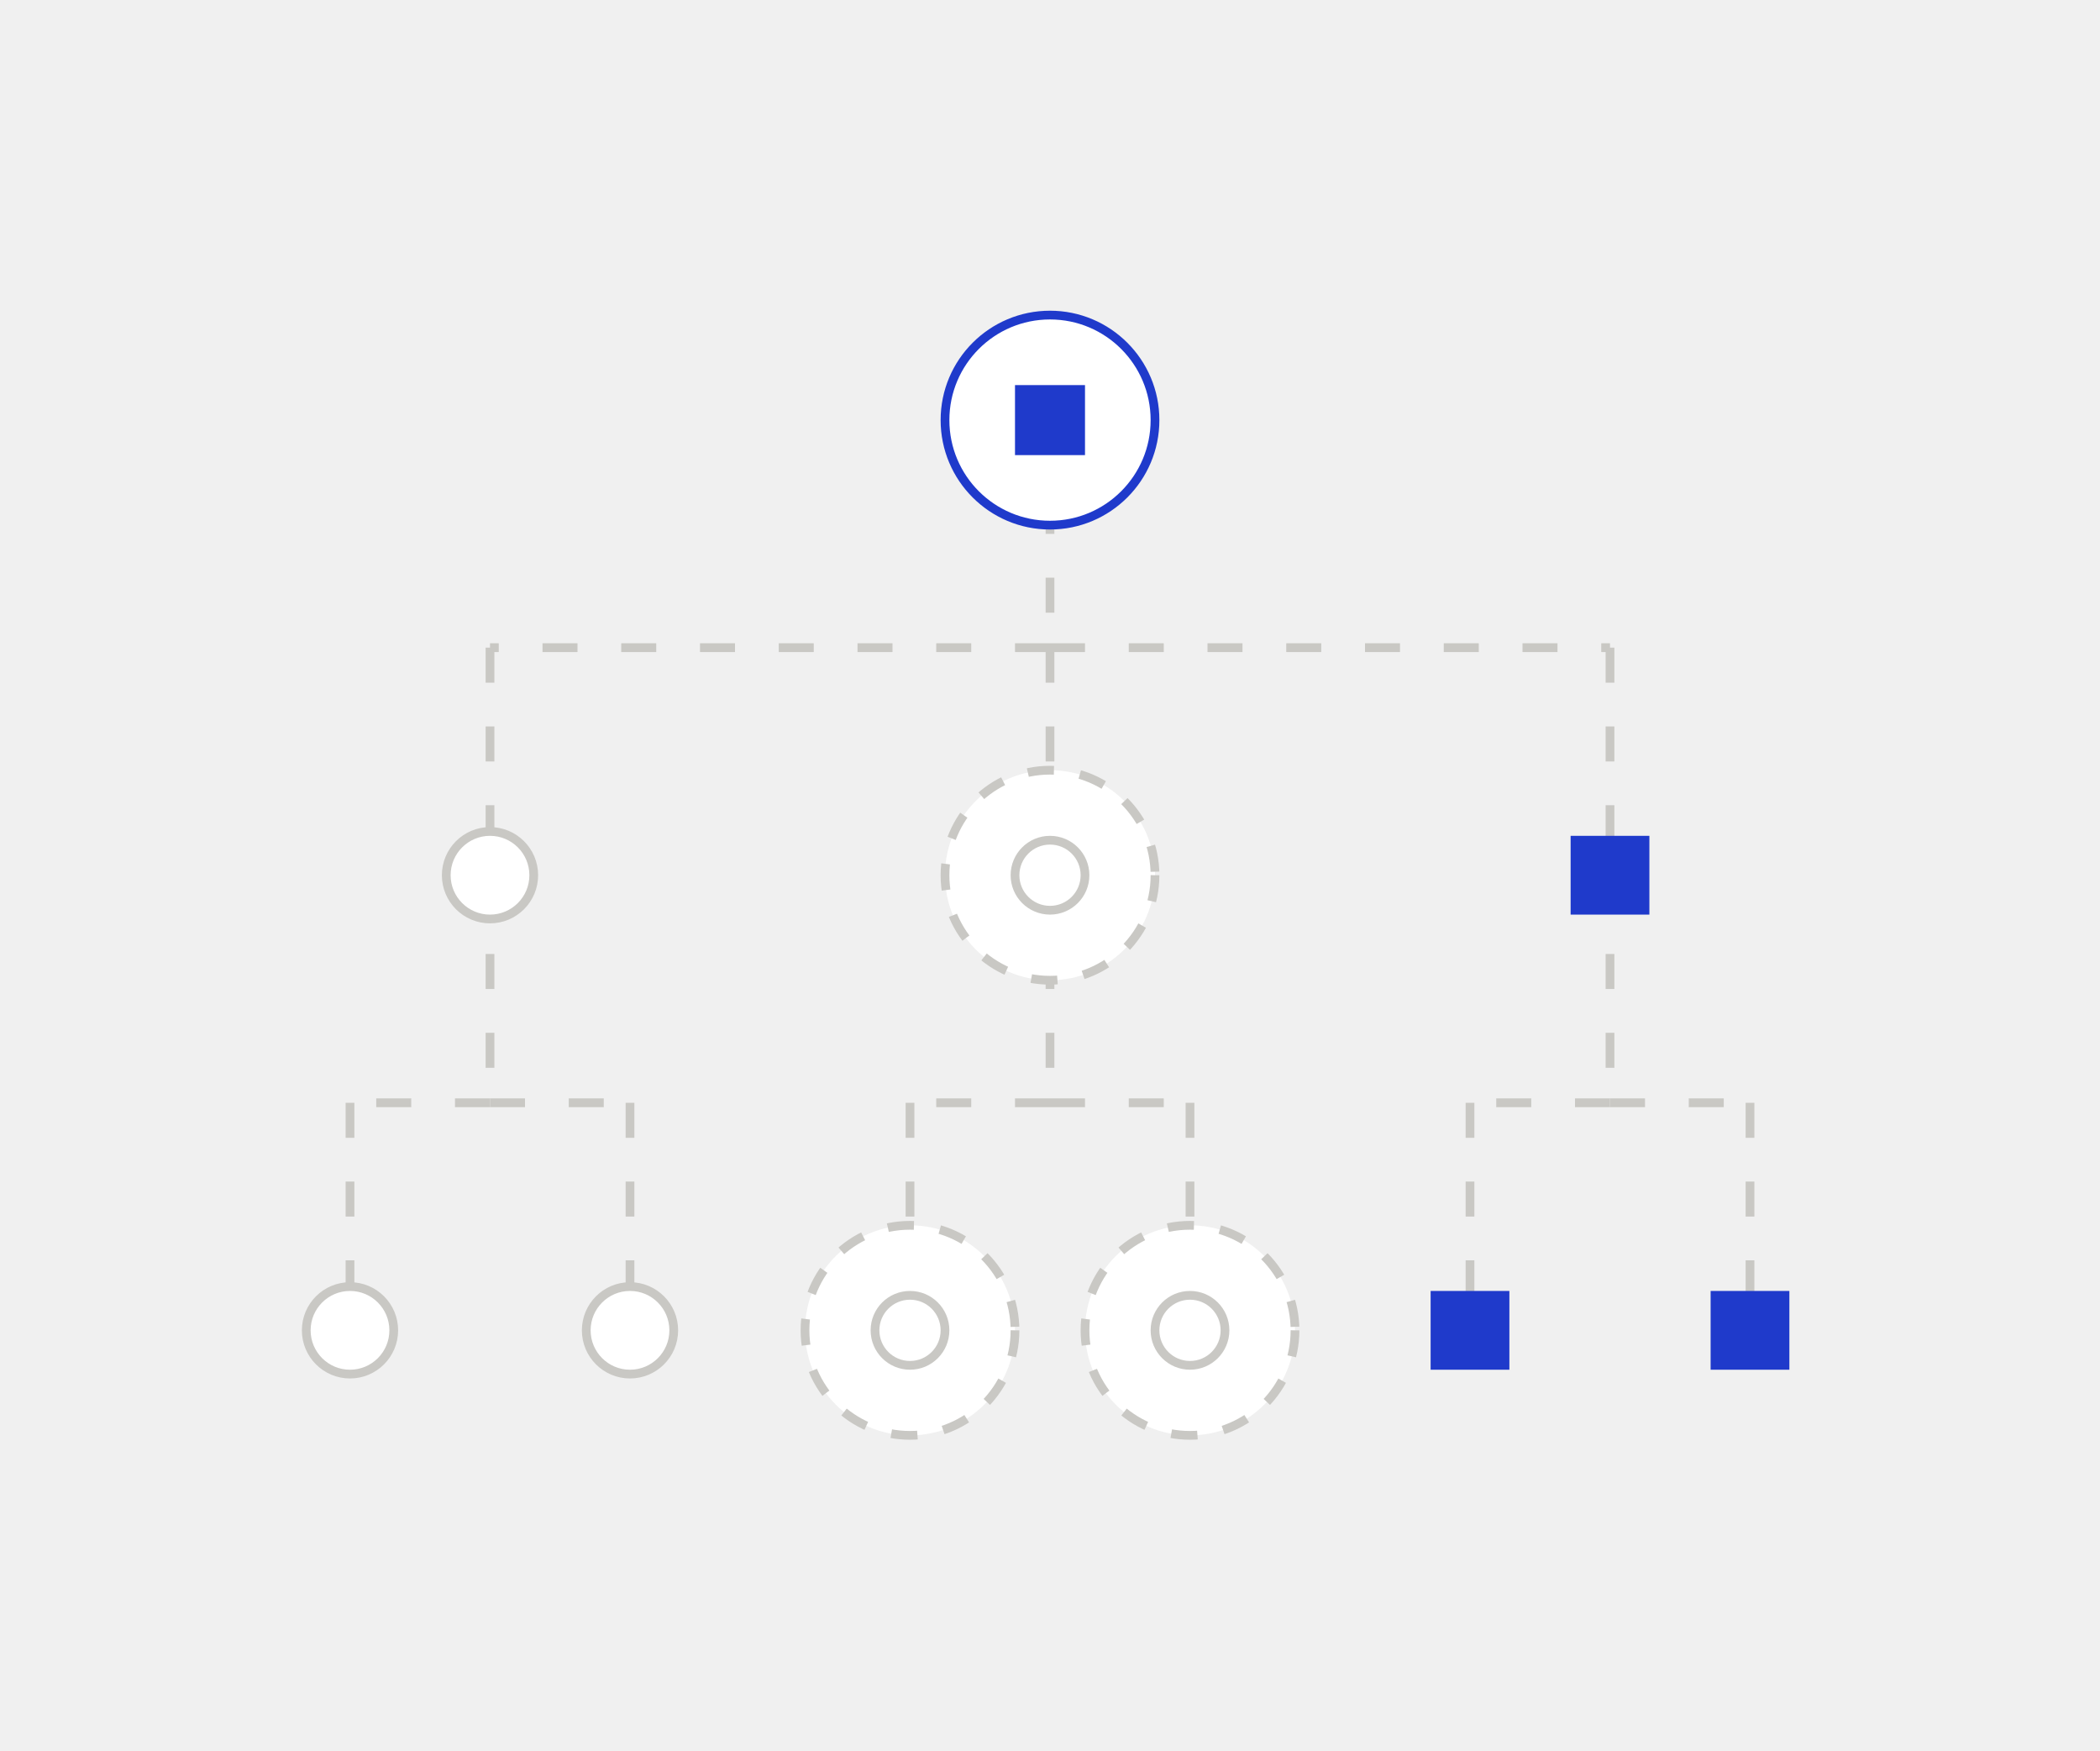
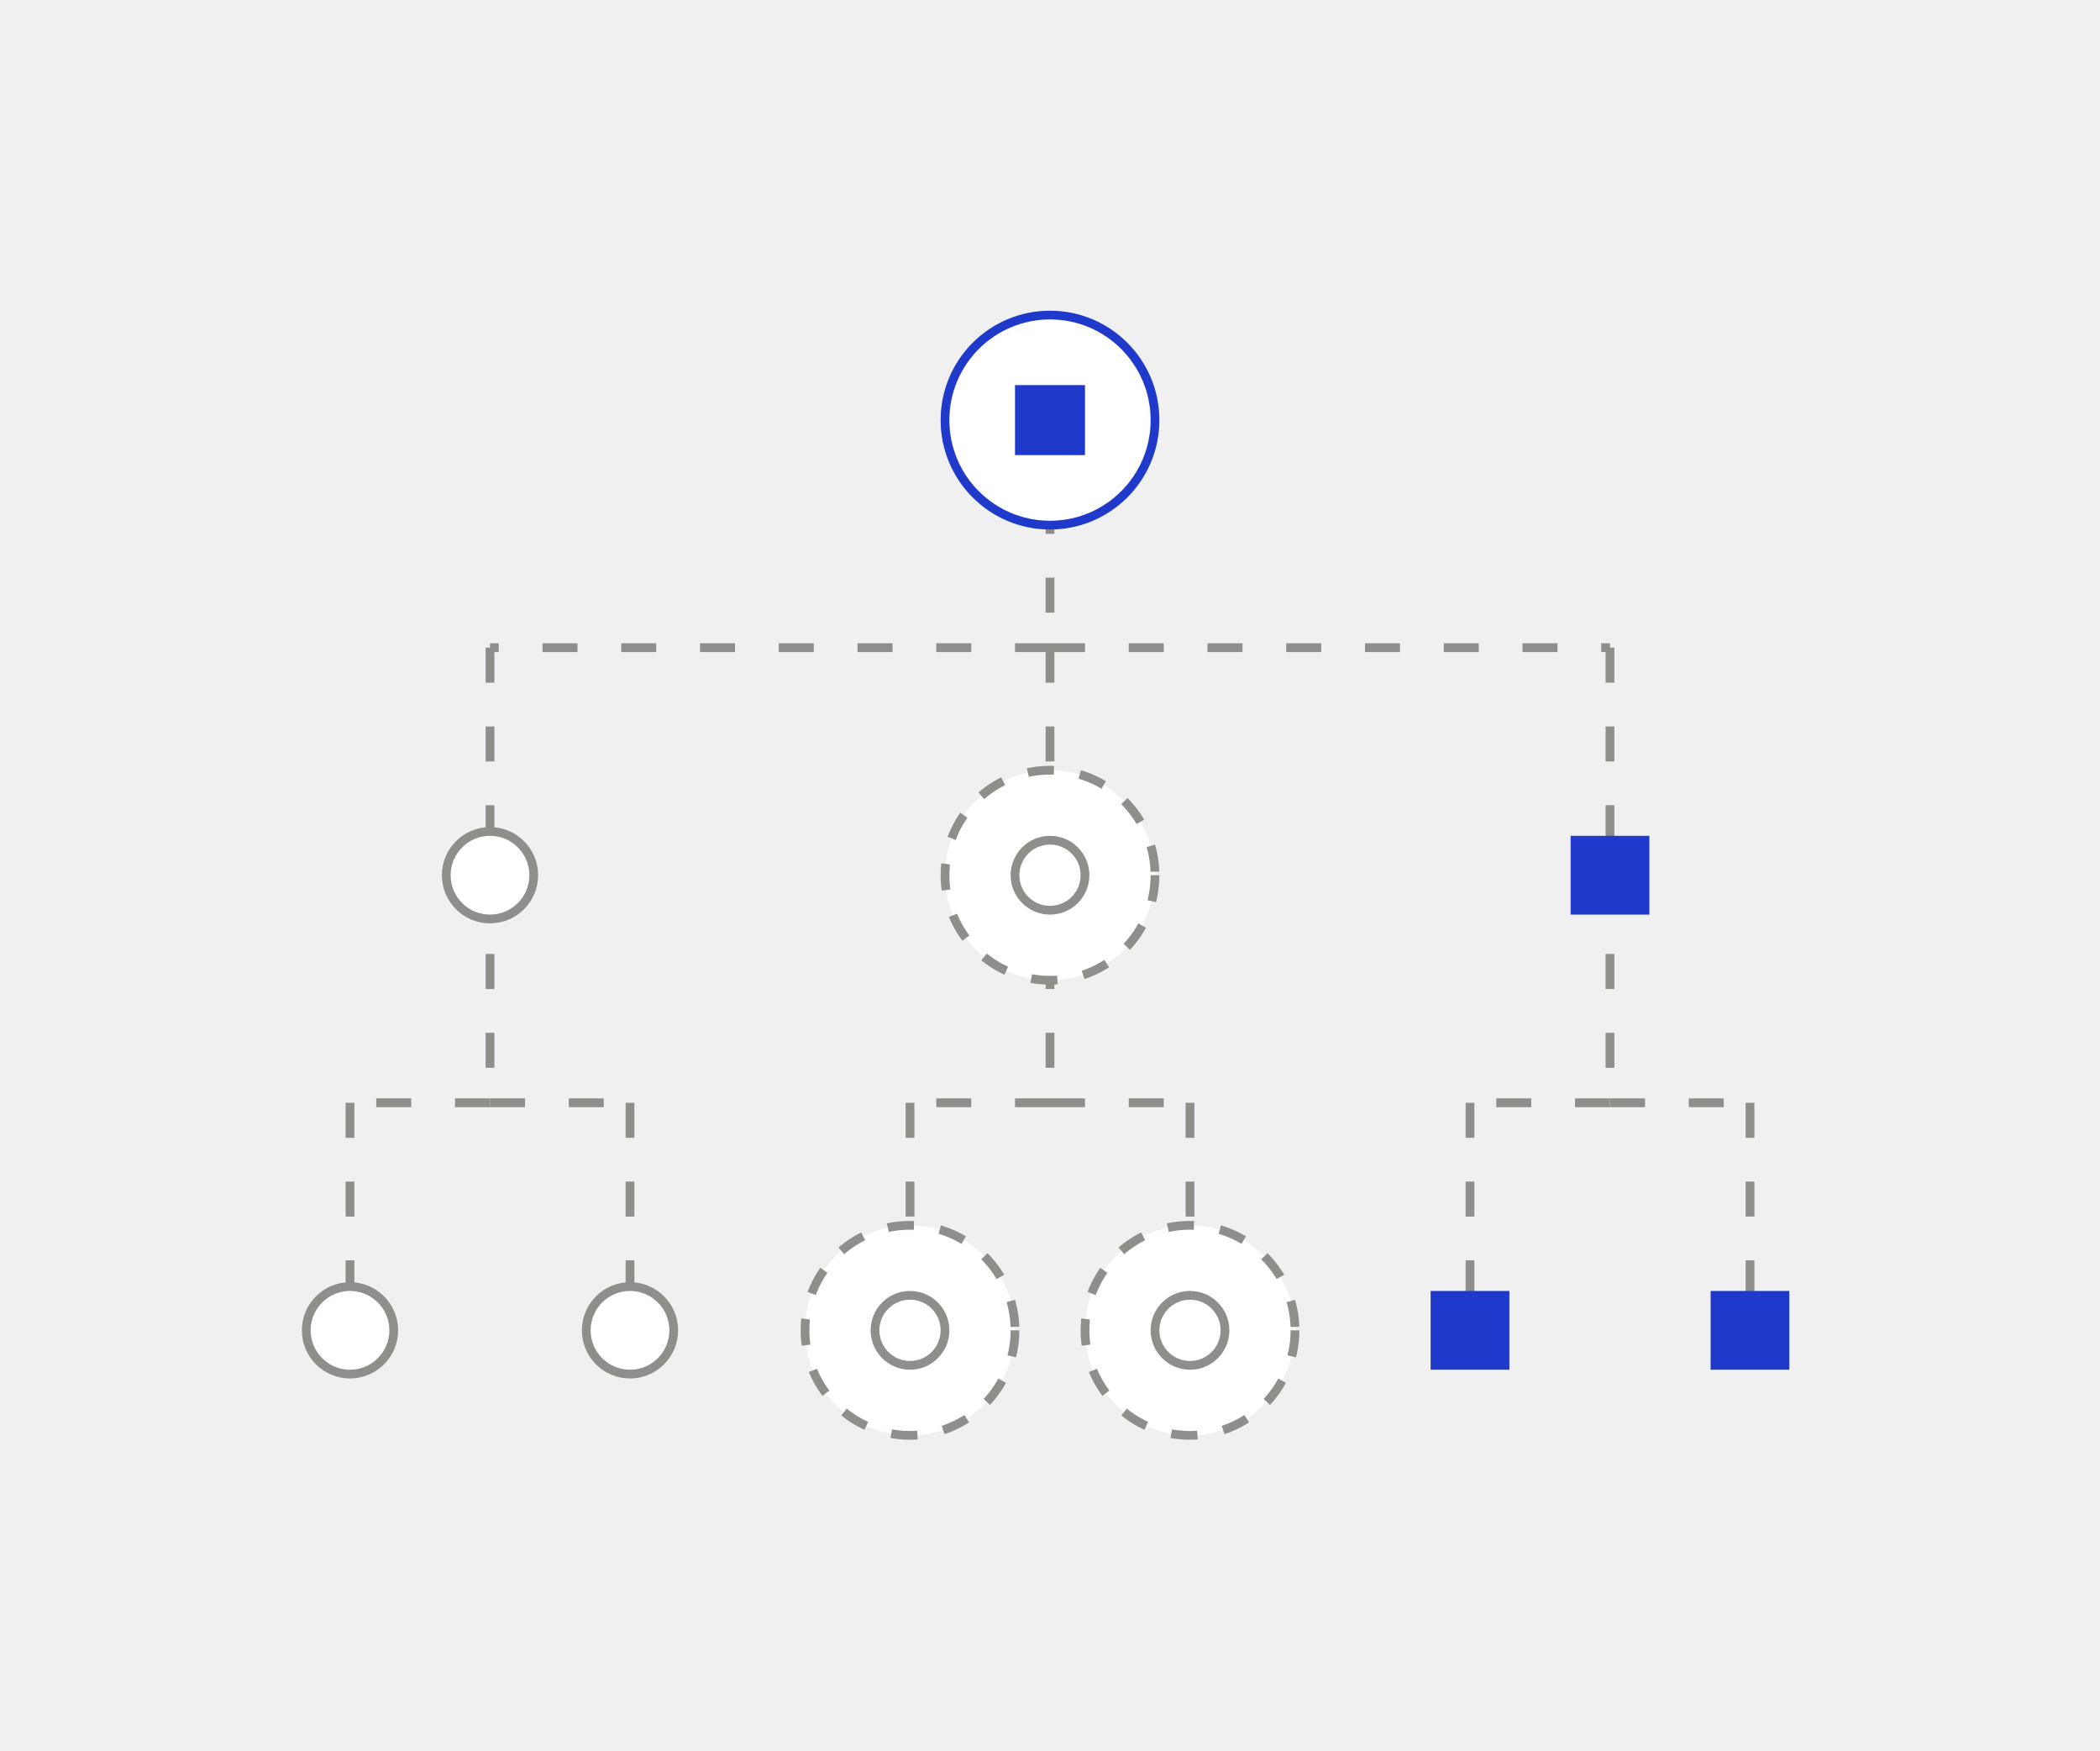
<svg xmlns="http://www.w3.org/2000/svg" width="240" height="200" viewBox="0 0 240 200" fill="none" role="img" class="fiz0s51">
  <style>.fiz0s51-p,.fiz0s51-f,.fiz0s51-r{transform-box:fill-box;transform-origin:center;animation-fill-mode:both}
.fiz0s51-p{animation-name:fiz0s51-pop;animation-duration:0.6s;animation-timing-function:cubic-bezier(.34,1.56,.64,1)}
@supports (animation-timing-function:linear(0,1)){.fiz0s51-p{animation-timing-function:linear(0, 0.083, 0.269, 0.487, 0.691, 0.855, 0.972, 1.043, 1.078, 1.086, 1.078, 1.061, 1.043, 1.025, 1.011, 1.002, 0.996, 0.993, 0.993, 0.993, 0.995, 0.996, 0.998, 0.999, 1)}}
.fiz0s51-f{animation-name:fiz0s51-fade;animation-duration:0.5s;animation-timing-function:ease-out}
.fiz0s51-r{animation-name:fiz0s51-rise;animation-duration:.7s;animation-timing-function:cubic-bezier(0.22,1,0.36,1)}
.fiz0s51-d{animation-name:fiz0s51-draw;animation-timing-function:cubic-bezier(0.65,0,0.35,1);animation-fill-mode:both}
.fiz0s51-m{animation:fiz0s51-march 2.6s linear infinite}
.fiz0s51-pulse{animation:fiz0s51-pulse 2.4s ease-in-out infinite}
@keyframes fiz0s51-pop{from{transform:scale(0);opacity:0}to{transform:scale(1);opacity:1}}
@keyframes fiz0s51-fade{from{opacity:0}to{opacity:1}}
@keyframes fiz0s51-rise{from{opacity:0;transform:translateY(6px)}to{opacity:1;transform:none}}
@keyframes fiz0s51-draw{from{stroke-dashoffset:1}to{stroke-dashoffset:0}}
@keyframes fiz0s51-march{from{stroke-dashoffset:0}to{stroke-dashoffset:-18}}
@keyframes fiz0s51-pulse{0%,100%{opacity:1}50%{opacity:.35}}
@media (prefers-reduced-motion:reduce){.fiz0s51 *{animation:none!important}.fiz0s51 .fiz0s51-d{stroke-dashoffset:0}.fiz0s51 .fiz0s51-t{display:none}}</style>
  <defs>
    <mask id="fiz0s51-k0" maskUnits="userSpaceOnUse" x="-240" y="-200" width="720" height="600">
      <path d="M120 48L120 74" stroke="#fff" stroke-width="7" fill="none" stroke-linecap="round" stroke-linejoin="round" pathLength="1" stroke-dasharray="1 1" stroke-dashoffset="1" class="fiz0s51-d" style="animation-duration:0.35s;animation-delay:0.15s" />
    </mask>
    <mask id="fiz0s51-k1" maskUnits="userSpaceOnUse" x="-240" y="-200" width="720" height="600">
      <path d="M120 74L56 74" stroke="#fff" stroke-width="7" fill="none" stroke-linecap="round" stroke-linejoin="round" pathLength="1" stroke-dasharray="1 1" stroke-dashoffset="1" class="fiz0s51-d" style="animation-duration:0.35s;animation-delay:0.19s" />
    </mask>
    <mask id="fiz0s51-k2" maskUnits="userSpaceOnUse" x="-240" y="-200" width="720" height="600">
      <path d="M120 74L184 74" stroke="#fff" stroke-width="7" fill="none" stroke-linecap="round" stroke-linejoin="round" pathLength="1" stroke-dasharray="1 1" stroke-dashoffset="1" class="fiz0s51-d" style="animation-duration:0.35s;animation-delay:0.24s" />
    </mask>
    <mask id="fiz0s51-k3" maskUnits="userSpaceOnUse" x="-240" y="-200" width="720" height="600">
      <path d="M56 74L56 100" stroke="#fff" stroke-width="7" fill="none" stroke-linecap="round" stroke-linejoin="round" pathLength="1" stroke-dasharray="1 1" stroke-dashoffset="1" class="fiz0s51-d" style="animation-duration:0.35s;animation-delay:0.23s" />
    </mask>
    <mask id="fiz0s51-k4" maskUnits="userSpaceOnUse" x="-240" y="-200" width="720" height="600">
      <path d="M120 74L120 100" stroke="#fff" stroke-width="7" fill="none" stroke-linecap="round" stroke-linejoin="round" pathLength="1" stroke-dasharray="1 1" stroke-dashoffset="1" class="fiz0s51-d" style="animation-duration:0.35s;animation-delay:0.28s" />
    </mask>
    <mask id="fiz0s51-k5" maskUnits="userSpaceOnUse" x="-240" y="-200" width="720" height="600">
      <path d="M184 74L184 100" stroke="#fff" stroke-width="7" fill="none" stroke-linecap="round" stroke-linejoin="round" pathLength="1" stroke-dasharray="1 1" stroke-dashoffset="1" class="fiz0s51-d" style="animation-duration:0.35s;animation-delay:0.33s" />
    </mask>
    <mask id="fiz0s51-k6" maskUnits="userSpaceOnUse" x="-240" y="-200" width="720" height="600">
      <path d="M56 100L56 126" stroke="#fff" stroke-width="7" fill="none" stroke-linecap="round" stroke-linejoin="round" pathLength="1" stroke-dasharray="1 1" stroke-dashoffset="1" class="fiz0s51-d" style="animation-duration:0.35s;animation-delay:0.35s" />
    </mask>
    <mask id="fiz0s51-k7" maskUnits="userSpaceOnUse" x="-240" y="-200" width="720" height="600">
      <path d="M56 126L40 126" stroke="#fff" stroke-width="7" fill="none" stroke-linecap="round" stroke-linejoin="round" pathLength="1" stroke-dasharray="1 1" stroke-dashoffset="1" class="fiz0s51-d" style="animation-duration:0.35s;animation-delay:0.39s" />
    </mask>
    <mask id="fiz0s51-k8" maskUnits="userSpaceOnUse" x="-240" y="-200" width="720" height="600">
      <path d="M56 126L72 126" stroke="#fff" stroke-width="7" fill="none" stroke-linecap="round" stroke-linejoin="round" pathLength="1" stroke-dasharray="1 1" stroke-dashoffset="1" class="fiz0s51-d" style="animation-duration:0.35s;animation-delay:0.44s" />
    </mask>
    <mask id="fiz0s51-k9" maskUnits="userSpaceOnUse" x="-240" y="-200" width="720" height="600">
      <path d="M40 126L40 152" stroke="#fff" stroke-width="7" fill="none" stroke-linecap="round" stroke-linejoin="round" pathLength="1" stroke-dasharray="1 1" stroke-dashoffset="1" class="fiz0s51-d" style="animation-duration:0.35s;animation-delay:0.43s" />
    </mask>
    <mask id="fiz0s51-k10" maskUnits="userSpaceOnUse" x="-240" y="-200" width="720" height="600">
      <path d="M72 126L72 152" stroke="#fff" stroke-width="7" fill="none" stroke-linecap="round" stroke-linejoin="round" pathLength="1" stroke-dasharray="1 1" stroke-dashoffset="1" class="fiz0s51-d" style="animation-duration:0.35s;animation-delay:0.48s" />
    </mask>
    <mask id="fiz0s51-k11" maskUnits="userSpaceOnUse" x="-240" y="-200" width="720" height="600">
      <path d="M120 100L120 126" stroke="#fff" stroke-width="7" fill="none" stroke-linecap="round" stroke-linejoin="round" pathLength="1" stroke-dasharray="1 1" stroke-dashoffset="1" class="fiz0s51-d" style="animation-duration:0.35s;animation-delay:0.4s" />
    </mask>
    <mask id="fiz0s51-k12" maskUnits="userSpaceOnUse" x="-240" y="-200" width="720" height="600">
      <path d="M120 126L104 126" stroke="#fff" stroke-width="7" fill="none" stroke-linecap="round" stroke-linejoin="round" pathLength="1" stroke-dasharray="1 1" stroke-dashoffset="1" class="fiz0s51-d" style="animation-duration:0.35s;animation-delay:0.49s" />
    </mask>
    <mask id="fiz0s51-k13" maskUnits="userSpaceOnUse" x="-240" y="-200" width="720" height="600">
      <path d="M120 126L136 126" stroke="#fff" stroke-width="7" fill="none" stroke-linecap="round" stroke-linejoin="round" pathLength="1" stroke-dasharray="1 1" stroke-dashoffset="1" class="fiz0s51-d" style="animation-duration:0.35s;animation-delay:0.54s" />
    </mask>
    <mask id="fiz0s51-k14" maskUnits="userSpaceOnUse" x="-240" y="-200" width="720" height="600">
      <path d="M104 126L104 152" stroke="#fff" stroke-width="7" fill="none" stroke-linecap="round" stroke-linejoin="round" pathLength="1" stroke-dasharray="1 1" stroke-dashoffset="1" class="fiz0s51-d" style="animation-duration:0.35s;animation-delay:0.43s" />
    </mask>
    <mask id="fiz0s51-k15" maskUnits="userSpaceOnUse" x="-240" y="-200" width="720" height="600">
      <path d="M136 126L136 152" stroke="#fff" stroke-width="7" fill="none" stroke-linecap="round" stroke-linejoin="round" pathLength="1" stroke-dasharray="1 1" stroke-dashoffset="1" class="fiz0s51-d" style="animation-duration:0.35s;animation-delay:0.48s" />
    </mask>
    <mask id="fiz0s51-k16" maskUnits="userSpaceOnUse" x="-240" y="-200" width="720" height="600">
      <path d="M184 100L184 126" stroke="#fff" stroke-width="7" fill="none" stroke-linecap="round" stroke-linejoin="round" pathLength="1" stroke-dasharray="1 1" stroke-dashoffset="1" class="fiz0s51-d" style="animation-duration:0.35s;animation-delay:0.45s" />
    </mask>
    <mask id="fiz0s51-k17" maskUnits="userSpaceOnUse" x="-240" y="-200" width="720" height="600">
      <path d="M184 126L168 126" stroke="#fff" stroke-width="7" fill="none" stroke-linecap="round" stroke-linejoin="round" pathLength="1" stroke-dasharray="1 1" stroke-dashoffset="1" class="fiz0s51-d" style="animation-duration:0.35s;animation-delay:0.59s" />
    </mask>
    <mask id="fiz0s51-k18" maskUnits="userSpaceOnUse" x="-240" y="-200" width="720" height="600">
      <path d="M184 126L200 126" stroke="#fff" stroke-width="7" fill="none" stroke-linecap="round" stroke-linejoin="round" pathLength="1" stroke-dasharray="1 1" stroke-dashoffset="1" class="fiz0s51-d" style="animation-duration:0.35s;animation-delay:0.64s" />
    </mask>
    <mask id="fiz0s51-k19" maskUnits="userSpaceOnUse" x="-240" y="-200" width="720" height="600">
      <path d="M168 126L168 152" stroke="#fff" stroke-width="7" fill="none" stroke-linecap="round" stroke-linejoin="round" pathLength="1" stroke-dasharray="1 1" stroke-dashoffset="1" class="fiz0s51-d" style="animation-duration:0.35s;animation-delay:0.43s" />
    </mask>
    <mask id="fiz0s51-k20" maskUnits="userSpaceOnUse" x="-240" y="-200" width="720" height="600">
      <path d="M200 126L200 152" stroke="#fff" stroke-width="7" fill="none" stroke-linecap="round" stroke-linejoin="round" pathLength="1" stroke-dasharray="1 1" stroke-dashoffset="1" class="fiz0s51-d" style="animation-duration:0.35s;animation-delay:0.48s" />
    </mask>
  </defs>
-   <path d="M120 48L120 74" fill="none" stroke="#C9C8C4" stroke-width="1" stroke-dasharray="4 5" stroke-linejoin="round" mask="url(#fiz0s51-k0)" class="fiz0s51-m" />
-   <path d="M120 74L56 74" fill="none" stroke="#C9C8C4" stroke-width="1" stroke-dasharray="4 5" stroke-linejoin="round" mask="url(#fiz0s51-k1)" class="fiz0s51-m" />
-   <path d="M120 74L184 74" fill="none" stroke="#C9C8C4" stroke-width="1" stroke-dasharray="4 5" stroke-linejoin="round" mask="url(#fiz0s51-k2)" class="fiz0s51-m" />
-   <path d="M56 74L56 100" fill="none" stroke="#C9C8C4" stroke-width="1" stroke-dasharray="4 5" stroke-linejoin="round" mask="url(#fiz0s51-k3)" class="fiz0s51-m" />
-   <path d="M120 74L120 100" fill="none" stroke="#C9C8C4" stroke-width="1" stroke-dasharray="4 5" stroke-linejoin="round" mask="url(#fiz0s51-k4)" class="fiz0s51-m" />
-   <path d="M184 74L184 100" fill="none" stroke="#C9C8C4" stroke-width="1" stroke-dasharray="4 5" stroke-linejoin="round" mask="url(#fiz0s51-k5)" class="fiz0s51-m" />
-   <path d="M56 100L56 126" fill="none" stroke="#C9C8C4" stroke-width="1" stroke-dasharray="4 5" stroke-linejoin="round" mask="url(#fiz0s51-k6)" class="fiz0s51-m" />
-   <path d="M56 126L40 126" fill="none" stroke="#C9C8C4" stroke-width="1" stroke-dasharray="4 5" stroke-linejoin="round" mask="url(#fiz0s51-k7)" class="fiz0s51-m" />
-   <path d="M56 126L72 126" fill="none" stroke="#C9C8C4" stroke-width="1" stroke-dasharray="4 5" stroke-linejoin="round" mask="url(#fiz0s51-k8)" class="fiz0s51-m" />
-   <path d="M40 126L40 152" fill="none" stroke="#C9C8C4" stroke-width="1" stroke-dasharray="4 5" stroke-linejoin="round" mask="url(#fiz0s51-k9)" class="fiz0s51-m" />
-   <path d="M72 126L72 152" fill="none" stroke="#C9C8C4" stroke-width="1" stroke-dasharray="4 5" stroke-linejoin="round" mask="url(#fiz0s51-k10)" class="fiz0s51-m" />
-   <path d="M120 100L120 126" fill="none" stroke="#C9C8C4" stroke-width="1" stroke-dasharray="4 5" stroke-linejoin="round" mask="url(#fiz0s51-k11)" class="fiz0s51-m" />
-   <path d="M120 126L104 126" fill="none" stroke="#C9C8C4" stroke-width="1" stroke-dasharray="4 5" stroke-linejoin="round" mask="url(#fiz0s51-k12)" class="fiz0s51-m" />
-   <path d="M120 126L136 126" fill="none" stroke="#C9C8C4" stroke-width="1" stroke-dasharray="4 5" stroke-linejoin="round" mask="url(#fiz0s51-k13)" class="fiz0s51-m" />
-   <path d="M104 126L104 152" fill="none" stroke="#C9C8C4" stroke-width="1" stroke-dasharray="4 5" stroke-linejoin="round" mask="url(#fiz0s51-k14)" class="fiz0s51-m" />
-   <path d="M136 126L136 152" fill="none" stroke="#C9C8C4" stroke-width="1" stroke-dasharray="4 5" stroke-linejoin="round" mask="url(#fiz0s51-k15)" class="fiz0s51-m" />
-   <path d="M184 100L184 126" fill="none" stroke="#C9C8C4" stroke-width="1" stroke-dasharray="4 5" stroke-linejoin="round" mask="url(#fiz0s51-k16)" class="fiz0s51-m" />
-   <path d="M184 126L168 126" fill="none" stroke="#C9C8C4" stroke-width="1" stroke-dasharray="4 5" stroke-linejoin="round" mask="url(#fiz0s51-k17)" class="fiz0s51-m" />
-   <path d="M184 126L200 126" fill="none" stroke="#C9C8C4" stroke-width="1" stroke-dasharray="4 5" stroke-linejoin="round" mask="url(#fiz0s51-k18)" class="fiz0s51-m" />
-   <path d="M168 126L168 152" fill="none" stroke="#C9C8C4" stroke-width="1" stroke-dasharray="4 5" stroke-linejoin="round" mask="url(#fiz0s51-k19)" class="fiz0s51-m" />
-   <path d="M200 126L200 152" fill="none" stroke="#C9C8C4" stroke-width="1" stroke-dasharray="4 5" stroke-linejoin="round" mask="url(#fiz0s51-k20)" class="fiz0s51-m" />
+   <path d="M120 48L120 74" fill="none" stroke="#8F8E8A" stroke-width="1" stroke-dasharray="4 5" stroke-linejoin="round" mask="url(#fiz0s51-k0)" class="fiz0s51-m" />
+   <path d="M120 74L56 74" fill="none" stroke="#8F8E8A" stroke-width="1" stroke-dasharray="4 5" stroke-linejoin="round" mask="url(#fiz0s51-k1)" class="fiz0s51-m" />
+   <path d="M120 74L184 74" fill="none" stroke="#8F8E8A" stroke-width="1" stroke-dasharray="4 5" stroke-linejoin="round" mask="url(#fiz0s51-k2)" class="fiz0s51-m" />
+   <path d="M56 74L56 100" fill="none" stroke="#8F8E8A" stroke-width="1" stroke-dasharray="4 5" stroke-linejoin="round" mask="url(#fiz0s51-k3)" class="fiz0s51-m" />
+   <path d="M120 74L120 100" fill="none" stroke="#8F8E8A" stroke-width="1" stroke-dasharray="4 5" stroke-linejoin="round" mask="url(#fiz0s51-k4)" class="fiz0s51-m" />
+   <path d="M184 74L184 100" fill="none" stroke="#8F8E8A" stroke-width="1" stroke-dasharray="4 5" stroke-linejoin="round" mask="url(#fiz0s51-k5)" class="fiz0s51-m" />
+   <path d="M56 100L56 126" fill="none" stroke="#8F8E8A" stroke-width="1" stroke-dasharray="4 5" stroke-linejoin="round" mask="url(#fiz0s51-k6)" class="fiz0s51-m" />
+   <path d="M56 126L40 126" fill="none" stroke="#8F8E8A" stroke-width="1" stroke-dasharray="4 5" stroke-linejoin="round" mask="url(#fiz0s51-k7)" class="fiz0s51-m" />
+   <path d="M56 126L72 126" fill="none" stroke="#8F8E8A" stroke-width="1" stroke-dasharray="4 5" stroke-linejoin="round" mask="url(#fiz0s51-k8)" class="fiz0s51-m" />
+   <path d="M40 126L40 152" fill="none" stroke="#8F8E8A" stroke-width="1" stroke-dasharray="4 5" stroke-linejoin="round" mask="url(#fiz0s51-k9)" class="fiz0s51-m" />
+   <path d="M72 126L72 152" fill="none" stroke="#8F8E8A" stroke-width="1" stroke-dasharray="4 5" stroke-linejoin="round" mask="url(#fiz0s51-k10)" class="fiz0s51-m" />
+   <path d="M120 100L120 126" fill="none" stroke="#8F8E8A" stroke-width="1" stroke-dasharray="4 5" stroke-linejoin="round" mask="url(#fiz0s51-k11)" class="fiz0s51-m" />
+   <path d="M120 126L104 126" fill="none" stroke="#8F8E8A" stroke-width="1" stroke-dasharray="4 5" stroke-linejoin="round" mask="url(#fiz0s51-k12)" class="fiz0s51-m" />
+   <path d="M120 126L136 126" fill="none" stroke="#8F8E8A" stroke-width="1" stroke-dasharray="4 5" stroke-linejoin="round" mask="url(#fiz0s51-k13)" class="fiz0s51-m" />
+   <path d="M104 126L104 152" fill="none" stroke="#8F8E8A" stroke-width="1" stroke-dasharray="4 5" stroke-linejoin="round" mask="url(#fiz0s51-k14)" class="fiz0s51-m" />
+   <path d="M136 126L136 152" fill="none" stroke="#8F8E8A" stroke-width="1" stroke-dasharray="4 5" stroke-linejoin="round" mask="url(#fiz0s51-k15)" class="fiz0s51-m" />
+   <path d="M184 100L184 126" fill="none" stroke="#8F8E8A" stroke-width="1" stroke-dasharray="4 5" stroke-linejoin="round" mask="url(#fiz0s51-k16)" class="fiz0s51-m" />
+   <path d="M184 126L168 126" fill="none" stroke="#8F8E8A" stroke-width="1" stroke-dasharray="4 5" stroke-linejoin="round" mask="url(#fiz0s51-k17)" class="fiz0s51-m" />
+   <path d="M184 126L200 126" fill="none" stroke="#8F8E8A" stroke-width="1" stroke-dasharray="4 5" stroke-linejoin="round" mask="url(#fiz0s51-k18)" class="fiz0s51-m" />
+   <path d="M168 126L168 152" fill="none" stroke="#8F8E8A" stroke-width="1" stroke-dasharray="4 5" stroke-linejoin="round" mask="url(#fiz0s51-k19)" class="fiz0s51-m" />
+   <path d="M200 126L200 152" fill="none" stroke="#8F8E8A" stroke-width="1" stroke-dasharray="4 5" stroke-linejoin="round" mask="url(#fiz0s51-k20)" class="fiz0s51-m" />
  <g class="fiz0s51-p" style="animation-delay:0.05s">
    <circle cx="120" cy="48" r="12" fill="#FFFFFF" stroke="#1F3ACB" stroke-width="1" />
    <rect x="116" y="44" width="8" height="8" fill="#1F3ACB" />
  </g>
  <g class="fiz0s51-p" style="animation-delay:0.25s">
-     <circle cx="56" cy="100" r="5" fill="#FFFFFF" stroke="#C9C8C4" stroke-width="1" />
+     <circle cx="56" cy="100" r="5" fill="#FFFFFF" stroke="#8F8E8A" stroke-width="1" />
  </g>
  <g class="fiz0s51-p" style="animation-delay:0.45s">
-     <circle cx="40" cy="152" r="5" fill="#FFFFFF" stroke="#C9C8C4" stroke-width="1" />
+     <circle cx="40" cy="152" r="5" fill="#FFFFFF" stroke="#8F8E8A" stroke-width="1" />
  </g>
  <g class="fiz0s51-p" style="animation-delay:0.5s">
-     <circle cx="72" cy="152" r="5" fill="#FFFFFF" stroke="#C9C8C4" stroke-width="1" />
+     <circle cx="72" cy="152" r="5" fill="#FFFFFF" stroke="#8F8E8A" stroke-width="1" />
  </g>
  <g class="fiz0s51-p" style="animation-delay:0.3s">
-     <circle cx="120" cy="100" r="12" fill="#FFFFFF" stroke="#C9C8C4" stroke-width="1" stroke-dasharray="3 3" class="fiz0s51-m" />
-     <circle cx="120" cy="100" r="4" fill="none" stroke="#C9C8C4" stroke-width="1" />
+     <circle cx="120" cy="100" r="12" fill="#FFFFFF" stroke="#8F8E8A" stroke-width="1" stroke-dasharray="3 3" class="fiz0s51-m" />
+     <circle cx="120" cy="100" r="4" fill="none" stroke="#8F8E8A" stroke-width="1" />
  </g>
  <g class="fiz0s51-p" style="animation-delay:0.55s">
-     <circle cx="104" cy="152" r="12" fill="#FFFFFF" stroke="#C9C8C4" stroke-width="1" stroke-dasharray="3 3" class="fiz0s51-m" />
-     <circle cx="104" cy="152" r="4" fill="none" stroke="#C9C8C4" stroke-width="1" />
+     <circle cx="104" cy="152" r="12" fill="#FFFFFF" stroke="#8F8E8A" stroke-width="1" stroke-dasharray="3 3" class="fiz0s51-m" />
+     <circle cx="104" cy="152" r="4" fill="none" stroke="#8F8E8A" stroke-width="1" />
  </g>
  <g class="fiz0s51-p" style="animation-delay:0.6s">
-     <circle cx="136" cy="152" r="12" fill="#FFFFFF" stroke="#C9C8C4" stroke-width="1" stroke-dasharray="3 3" class="fiz0s51-m" />
-     <circle cx="136" cy="152" r="4" fill="none" stroke="#C9C8C4" stroke-width="1" />
+     <circle cx="136" cy="152" r="12" fill="#FFFFFF" stroke="#8F8E8A" stroke-width="1" stroke-dasharray="3 3" class="fiz0s51-m" />
+     <circle cx="136" cy="152" r="4" fill="none" stroke="#8F8E8A" stroke-width="1" />
  </g>
  <g class="fiz0s51-p" style="animation-delay:0.35s">
    <rect x="179.5" y="95.5" width="9" height="9" fill="#1F3ACB" />
  </g>
  <g class="fiz0s51-p" style="animation-delay:0.65s">
    <rect x="163.5" y="147.5" width="9" height="9" fill="#1F3ACB" />
  </g>
  <g class="fiz0s51-p" style="animation-delay:0.7s">
    <rect x="195.5" y="147.5" width="9" height="9" fill="#1F3ACB" />
  </g>
</svg>
